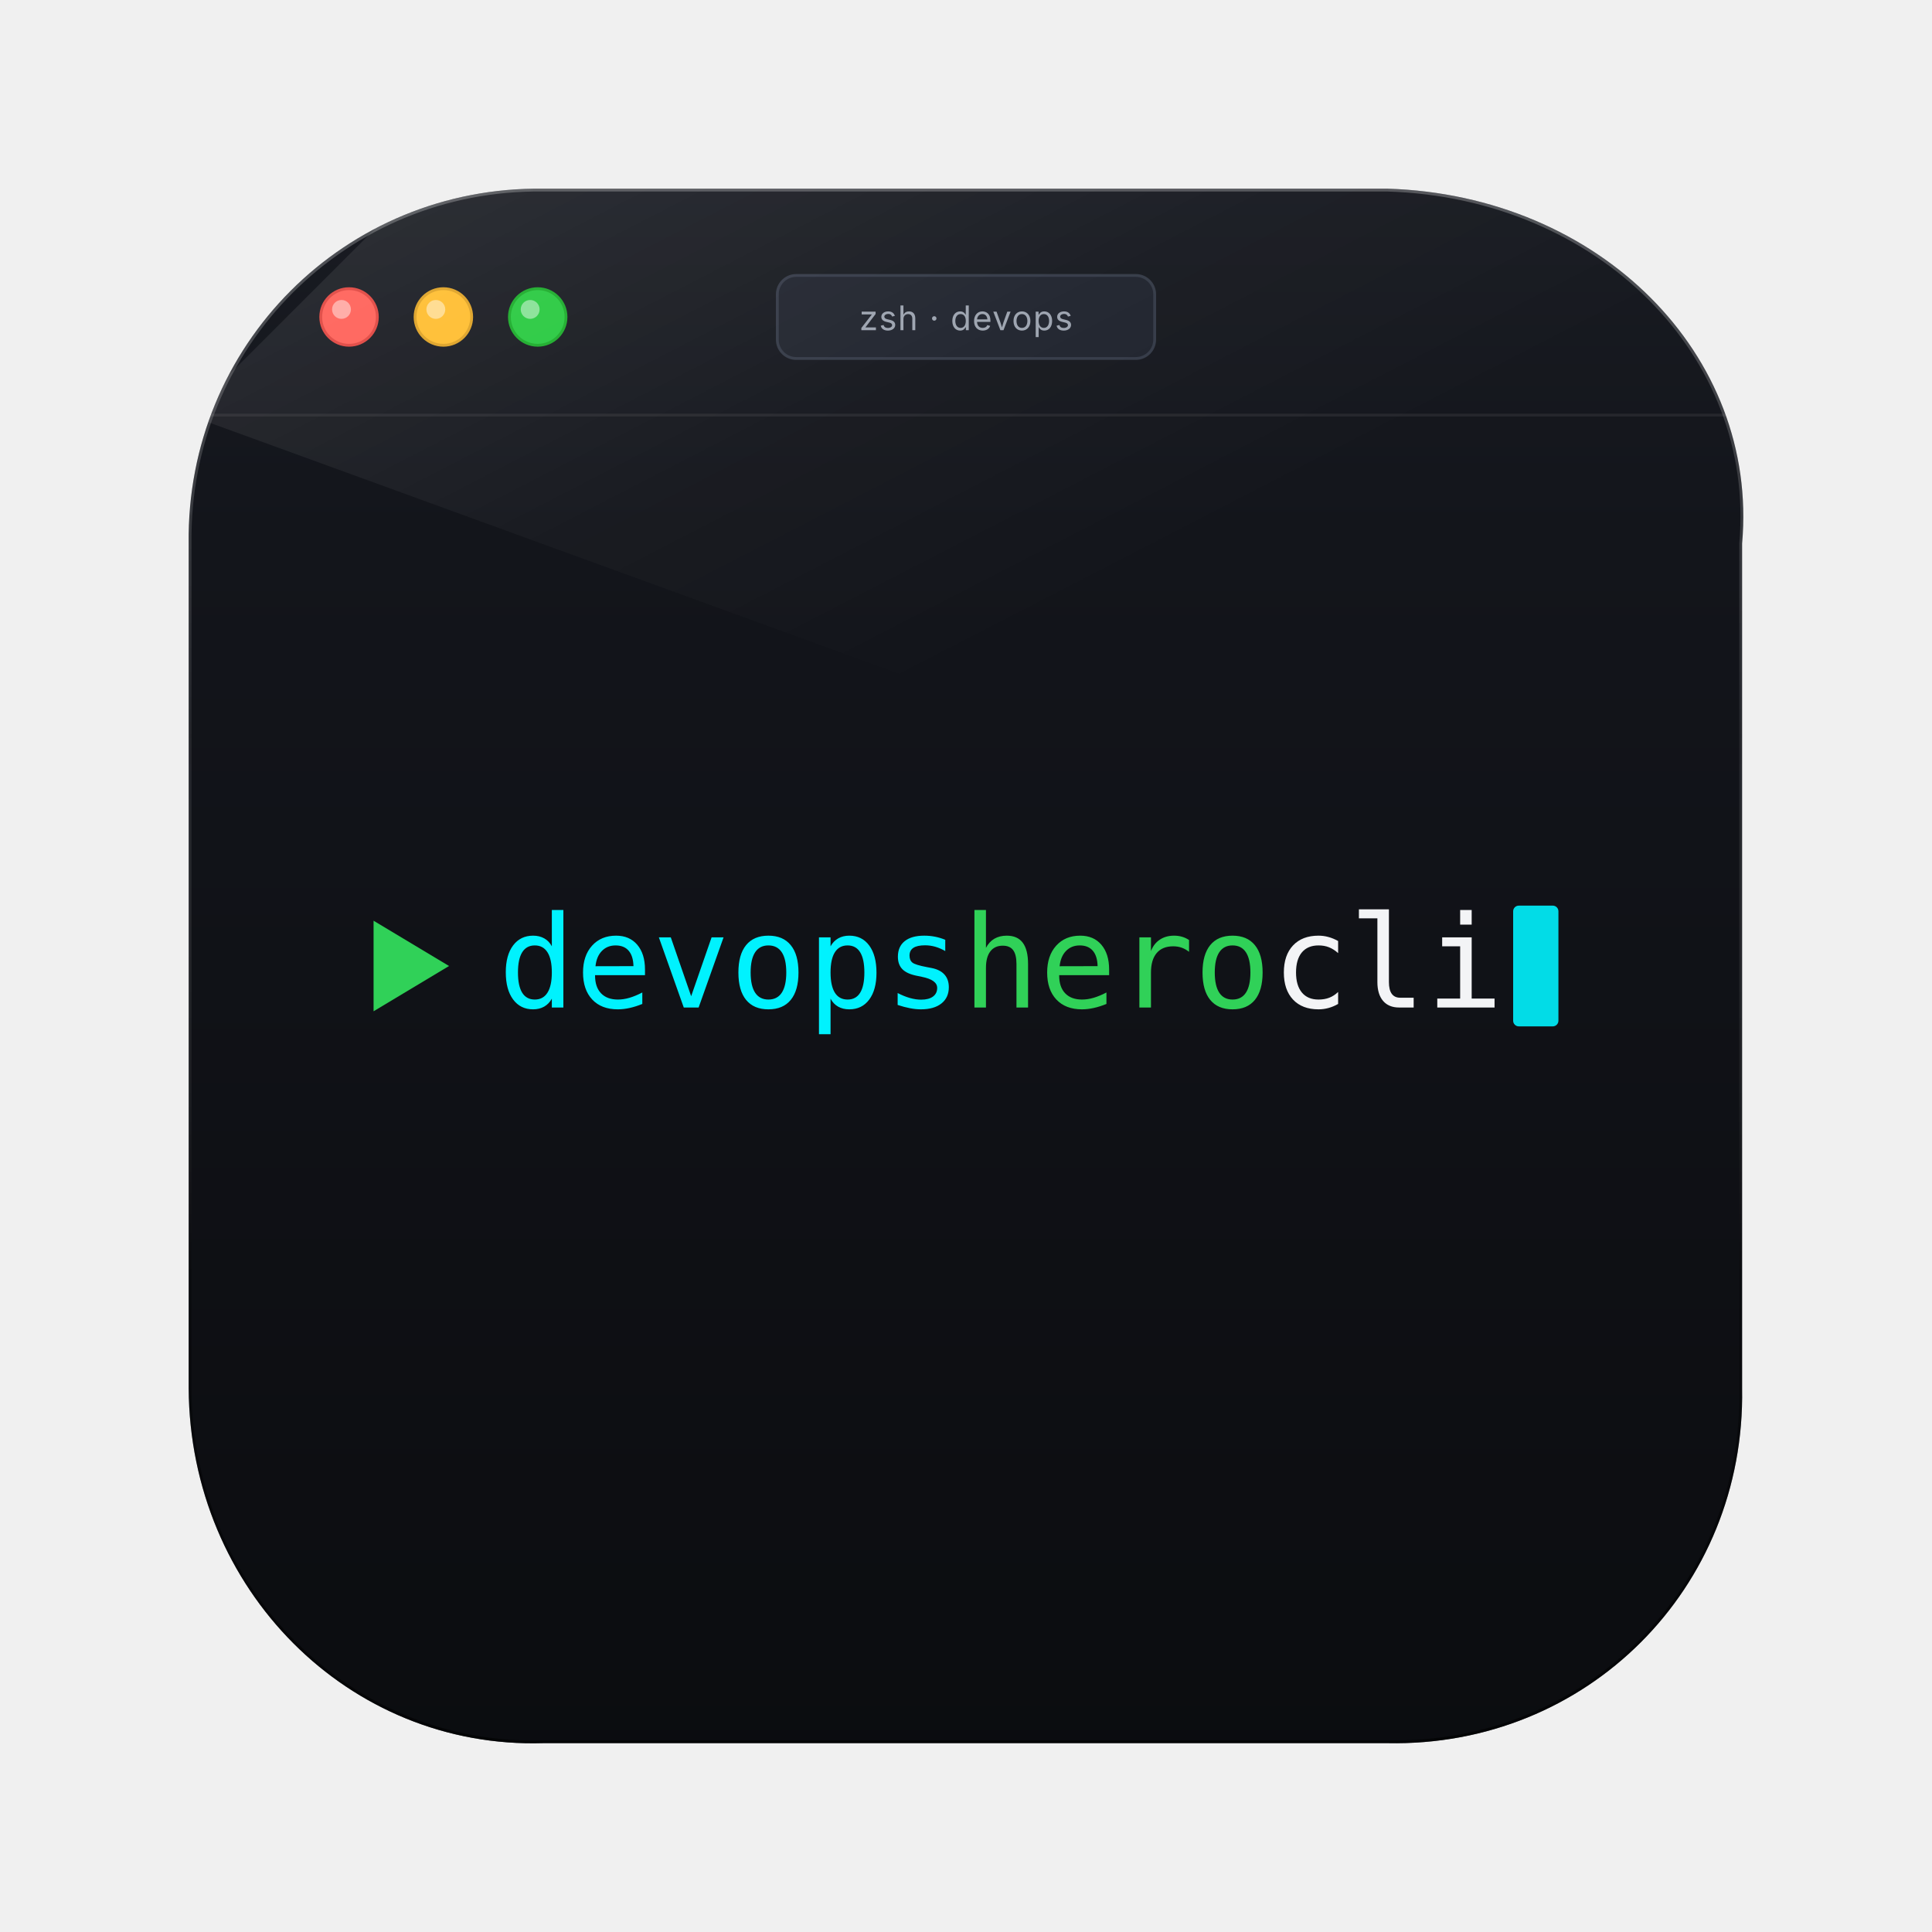
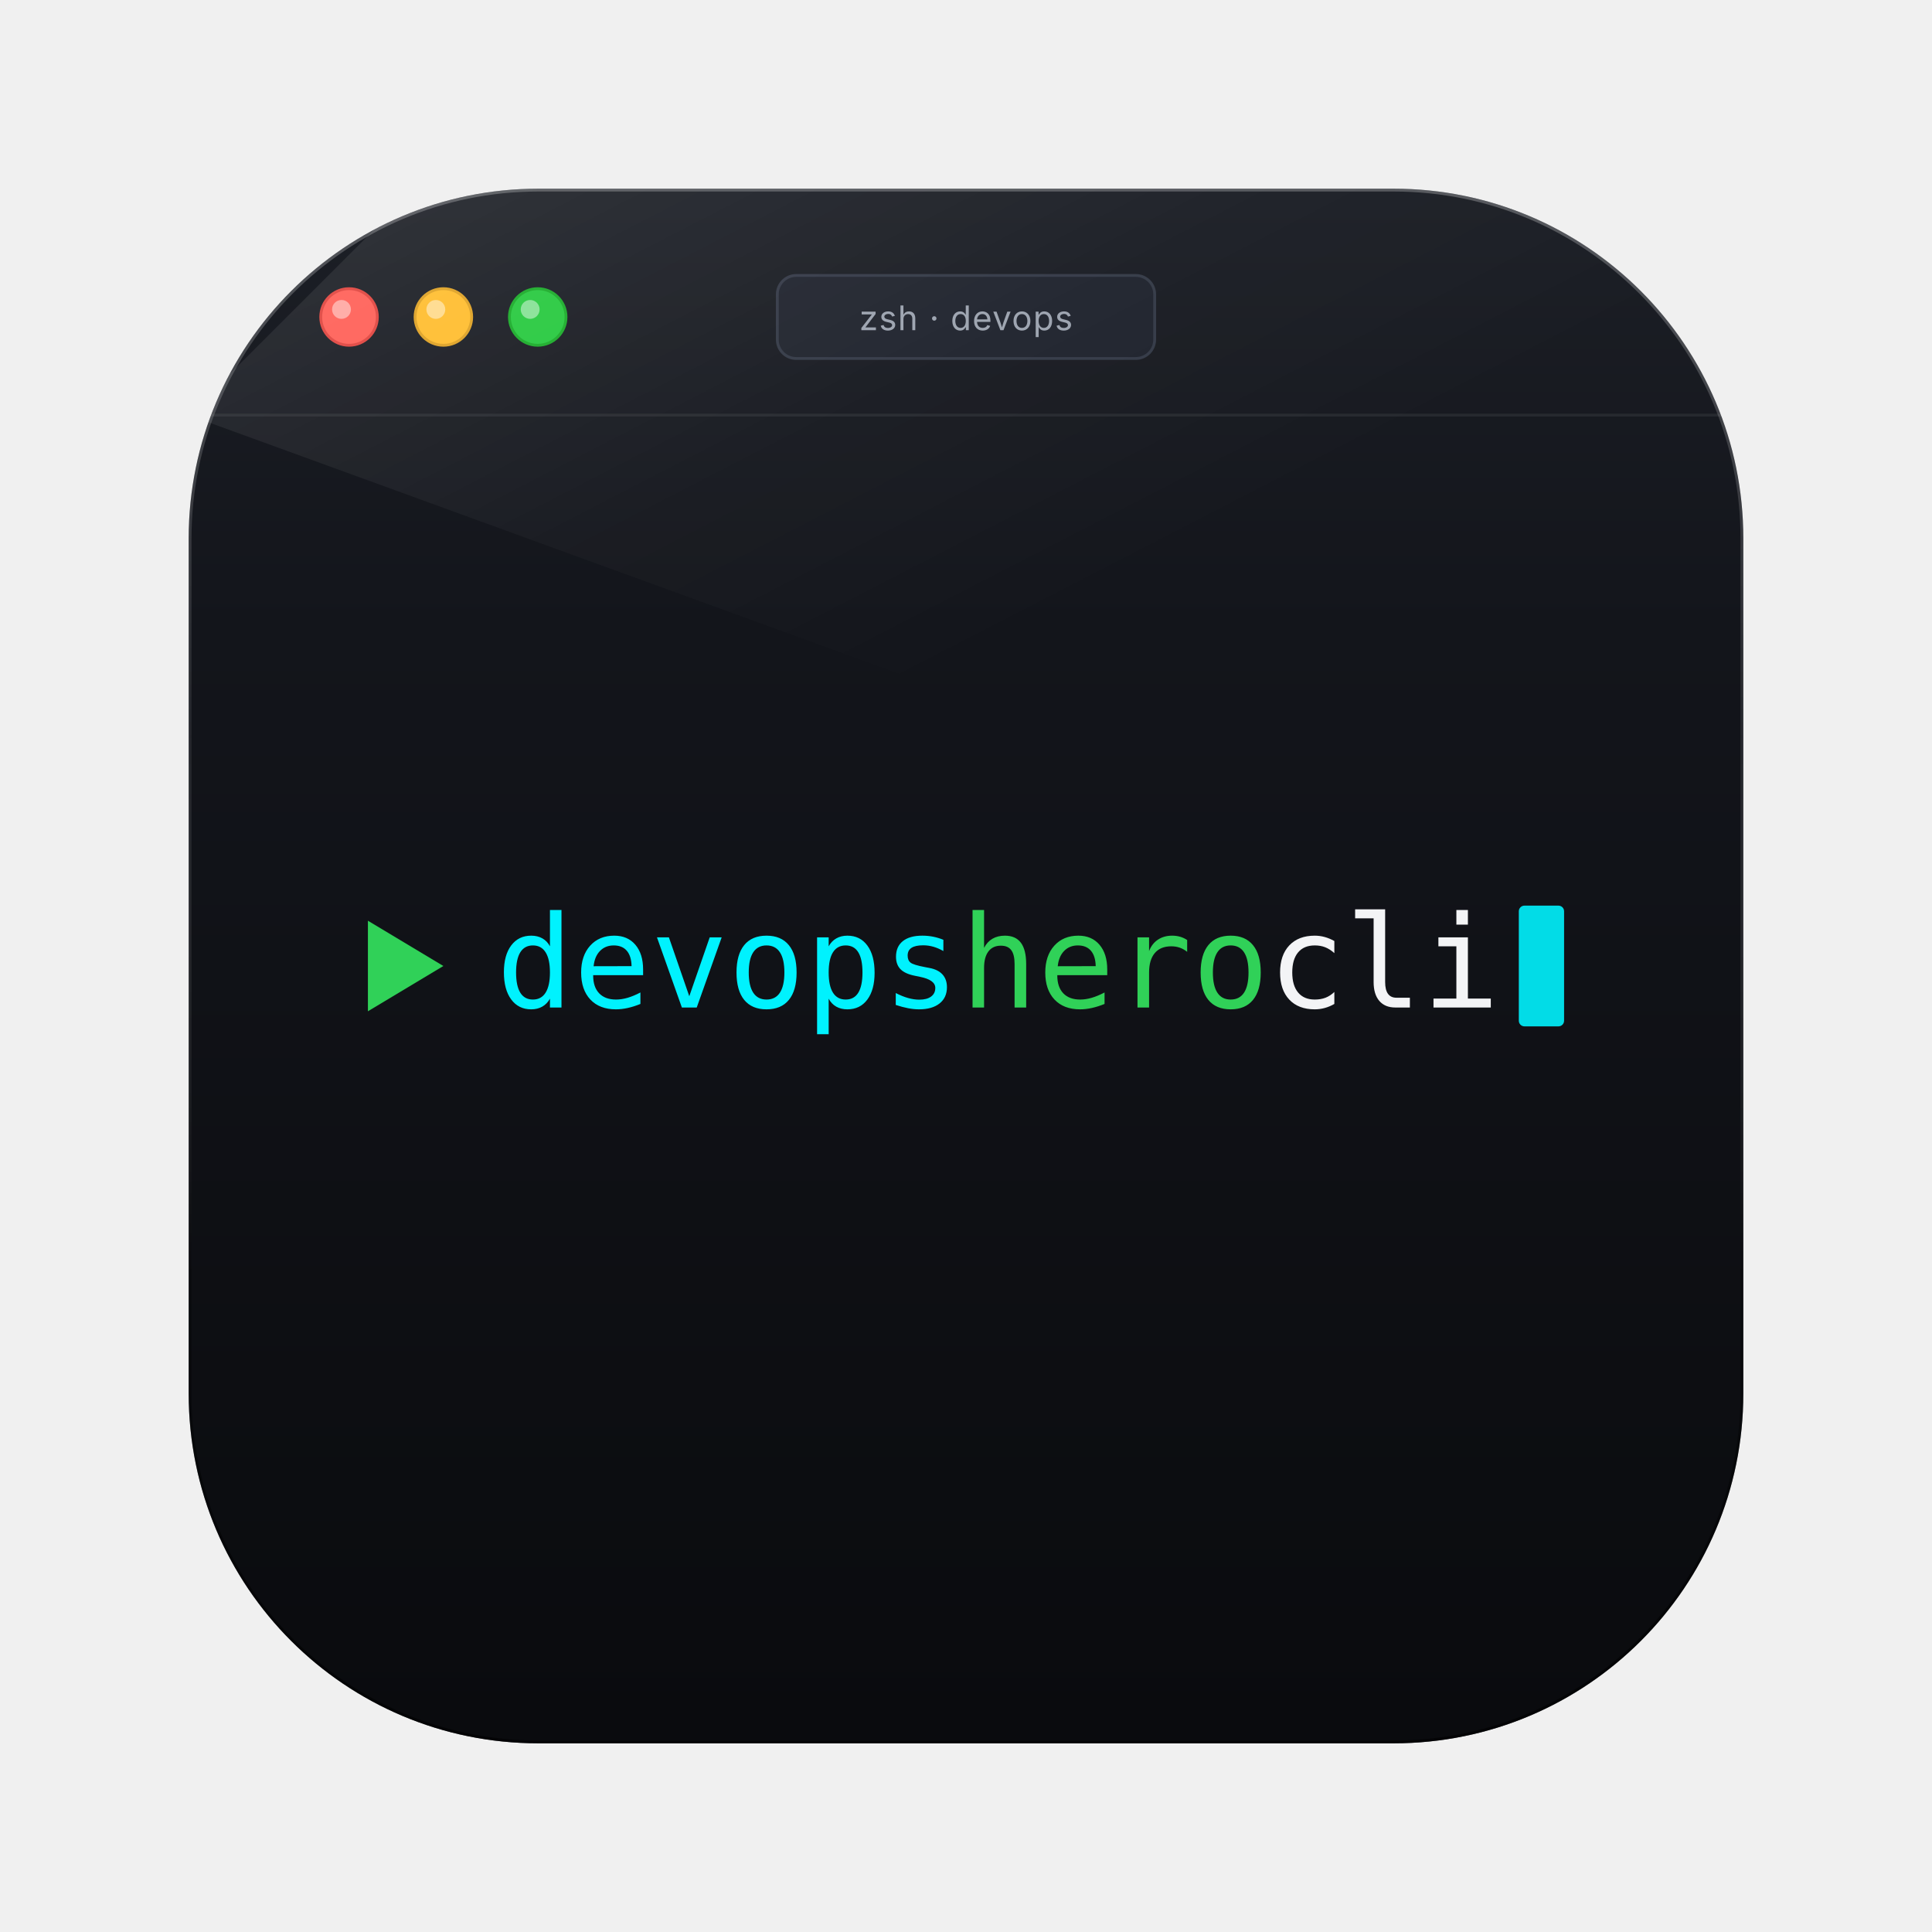
<svg xmlns="http://www.w3.org/2000/svg" viewBox="0 0 1024 1024" width="1024" height="1024">
  <defs>
    <clipPath id="appleSquircle">
-       <path d="M 923.35,288.08 C 932.21,187.86 847.66,103.45 735.39,100 L 287.96,100 C 182.88,98.66 98.68,182.95 100,288.08 L 100,735.81 C 100.6,842.49 184.89,927.06 287.96,923.9 L 735.39,923.9 C 840.94,926.06 925.28,841.91 923.35,735.81 Z" />
+       <rect x="100" y="100" width="824" height="824" rx="185.4" ry="185.4" />
    </clipPath>
    <linearGradient id="bodyGrad" x1="0%" y1="0%" x2="0%" y2="100%">
      <stop offset="0%" stop-color="#1c1f26" />
      <stop offset="28%" stop-color="#13151b" />
      <stop offset="100%" stop-color="#0a0b0e" />
    </linearGradient>
    <linearGradient id="appleRimStroke" x1="0%" y1="0%" x2="0%" y2="100%">
      <stop offset="0%" stop-color="#ffffff" stop-opacity="0.25" />
      <stop offset="35%" stop-color="#ffffff" stop-opacity="0.08" />
      <stop offset="70%" stop-color="#000000" stop-opacity="0.25" />
      <stop offset="100%" stop-color="#000000" stop-opacity="0.60" />
    </linearGradient>
    <linearGradient id="glassSheen" x1="0%" y1="0%" x2="100%" y2="100%">
      <stop offset="0%" stop-color="#ffffff" stop-opacity="0.10" />
      <stop offset="35%" stop-color="#ffffff" stop-opacity="0.025" />
      <stop offset="55%" stop-color="#ffffff" stop-opacity="0.0" />
    </linearGradient>
  </defs>
  <g clip-path="url(#appleSquircle)">
-     <rect x="0" y="0" width="1024" height="1024" fill="url(#bodyGrad)" />
+     <rect x="100" y="100" width="824" height="824" fill="url(#bodyGrad)" />
    <line x1="100" y1="220" x2="924" y2="220" stroke="#ffffff" stroke-opacity="0.07" stroke-width="1.5" />
    <circle cx="185" cy="168" r="15" fill="#ff5f56" stroke="#e0443e" stroke-width="1.5" />
    <circle cx="181" cy="164" r="5" fill="#ffffff" opacity="0.45" />
    <circle cx="235" cy="168" r="15" fill="#ffbd2e" stroke="#dea123" stroke-width="1.5" />
    <circle cx="231" cy="164" r="5" fill="#ffffff" opacity="0.45" />
    <circle cx="285" cy="168" r="15" fill="#27c93f" stroke="#1aab29" stroke-width="1.5" />
    <circle cx="281" cy="164" r="5" fill="#ffffff" opacity="0.45" />
    <rect x="412" y="146" width="200" height="44" rx="10" fill="#20242e" stroke="#343a47" stroke-width="1.5" />
-     <text x="512" y="175" font-family="-apple-system, BlinkMacSystemFont, 'SF Pro Text', 'Helvetica Neue', sans-serif" font-size="18" font-weight="400" fill="#9ca3af" text-anchor="middle" letter-spacing="0.5">zsh · devops</text>
+     <text x="512" y="175" font-family="-apple-system, BlinkMacSystemFont, 'SF Pro Text', sans-serif" font-size="18" font-weight="400" fill="#9ca3af" text-anchor="middle" letter-spacing="0.5">zsh · devops</text>
    <g>
-       <path d="M 198 488 L 238 512 L 198 536 Z" fill="#30d158" />
-       <text x="264" y="534" font-family="'SF Mono', 'Menlo', 'Monaco', 'JetBrains Mono', monospace" font-size="68" font-weight="400" fill="#00f2fe">devops</text>
-       <text x="510" y="534" font-family="'SF Mono', 'Menlo', 'Monaco', 'JetBrains Mono', monospace" font-size="68" font-weight="400" fill="#30d158">hero</text>
-       <text x="674" y="534" font-family="'SF Mono', 'Menlo', 'Monaco', 'JetBrains Mono', monospace" font-size="68" font-weight="400" fill="#f3f4f6">cli</text>
-       <rect x="802" y="480" width="24" height="64" rx="3" ry="3" fill="#00f2fe" opacity="0.9" />
+       <path d="M 195 488 L 235 512 L 195 536 Z" fill="#30d158" />
+       <text x="263" y="534" font-family="Menlo, Monaco, 'SF Mono', monospace" font-size="68" font-weight="400" fill="#00f2fe">devops</text>
+       <text x="509" y="534" font-family="Menlo, Monaco, 'SF Mono', monospace" font-size="68" font-weight="400" fill="#30d158">hero</text>
+       <text x="672" y="534" font-family="Menlo, Monaco, 'SF Mono', monospace" font-size="68" font-weight="400" fill="#f3f4f6">cli</text>
+       <rect x="805" y="480" width="24" height="64" rx="3" ry="3" fill="#00f2fe" opacity="0.9" />
    </g>
    <path d="M 100 220 L 924 520 L 924 100 L 220 100 Z" fill="url(#glassSheen)" />
-     <path d="M 923.35,288.08 C 932.21,187.86 847.66,103.45 735.39,100 L 287.96,100 C 182.88,98.66 98.68,182.95 100,288.08 L 100,735.81 C 100.6,842.49 184.89,927.06 287.96,923.9 L 735.39,923.9 C 840.94,926.06 925.28,841.91 923.35,735.81 Z" fill="none" stroke="url(#appleRimStroke)" stroke-width="3" />
+     <rect x="100" y="100" width="824" height="824" rx="185.4" ry="185.4" fill="none" stroke="url(#appleRimStroke)" stroke-width="3" />
  </g>
</svg>
